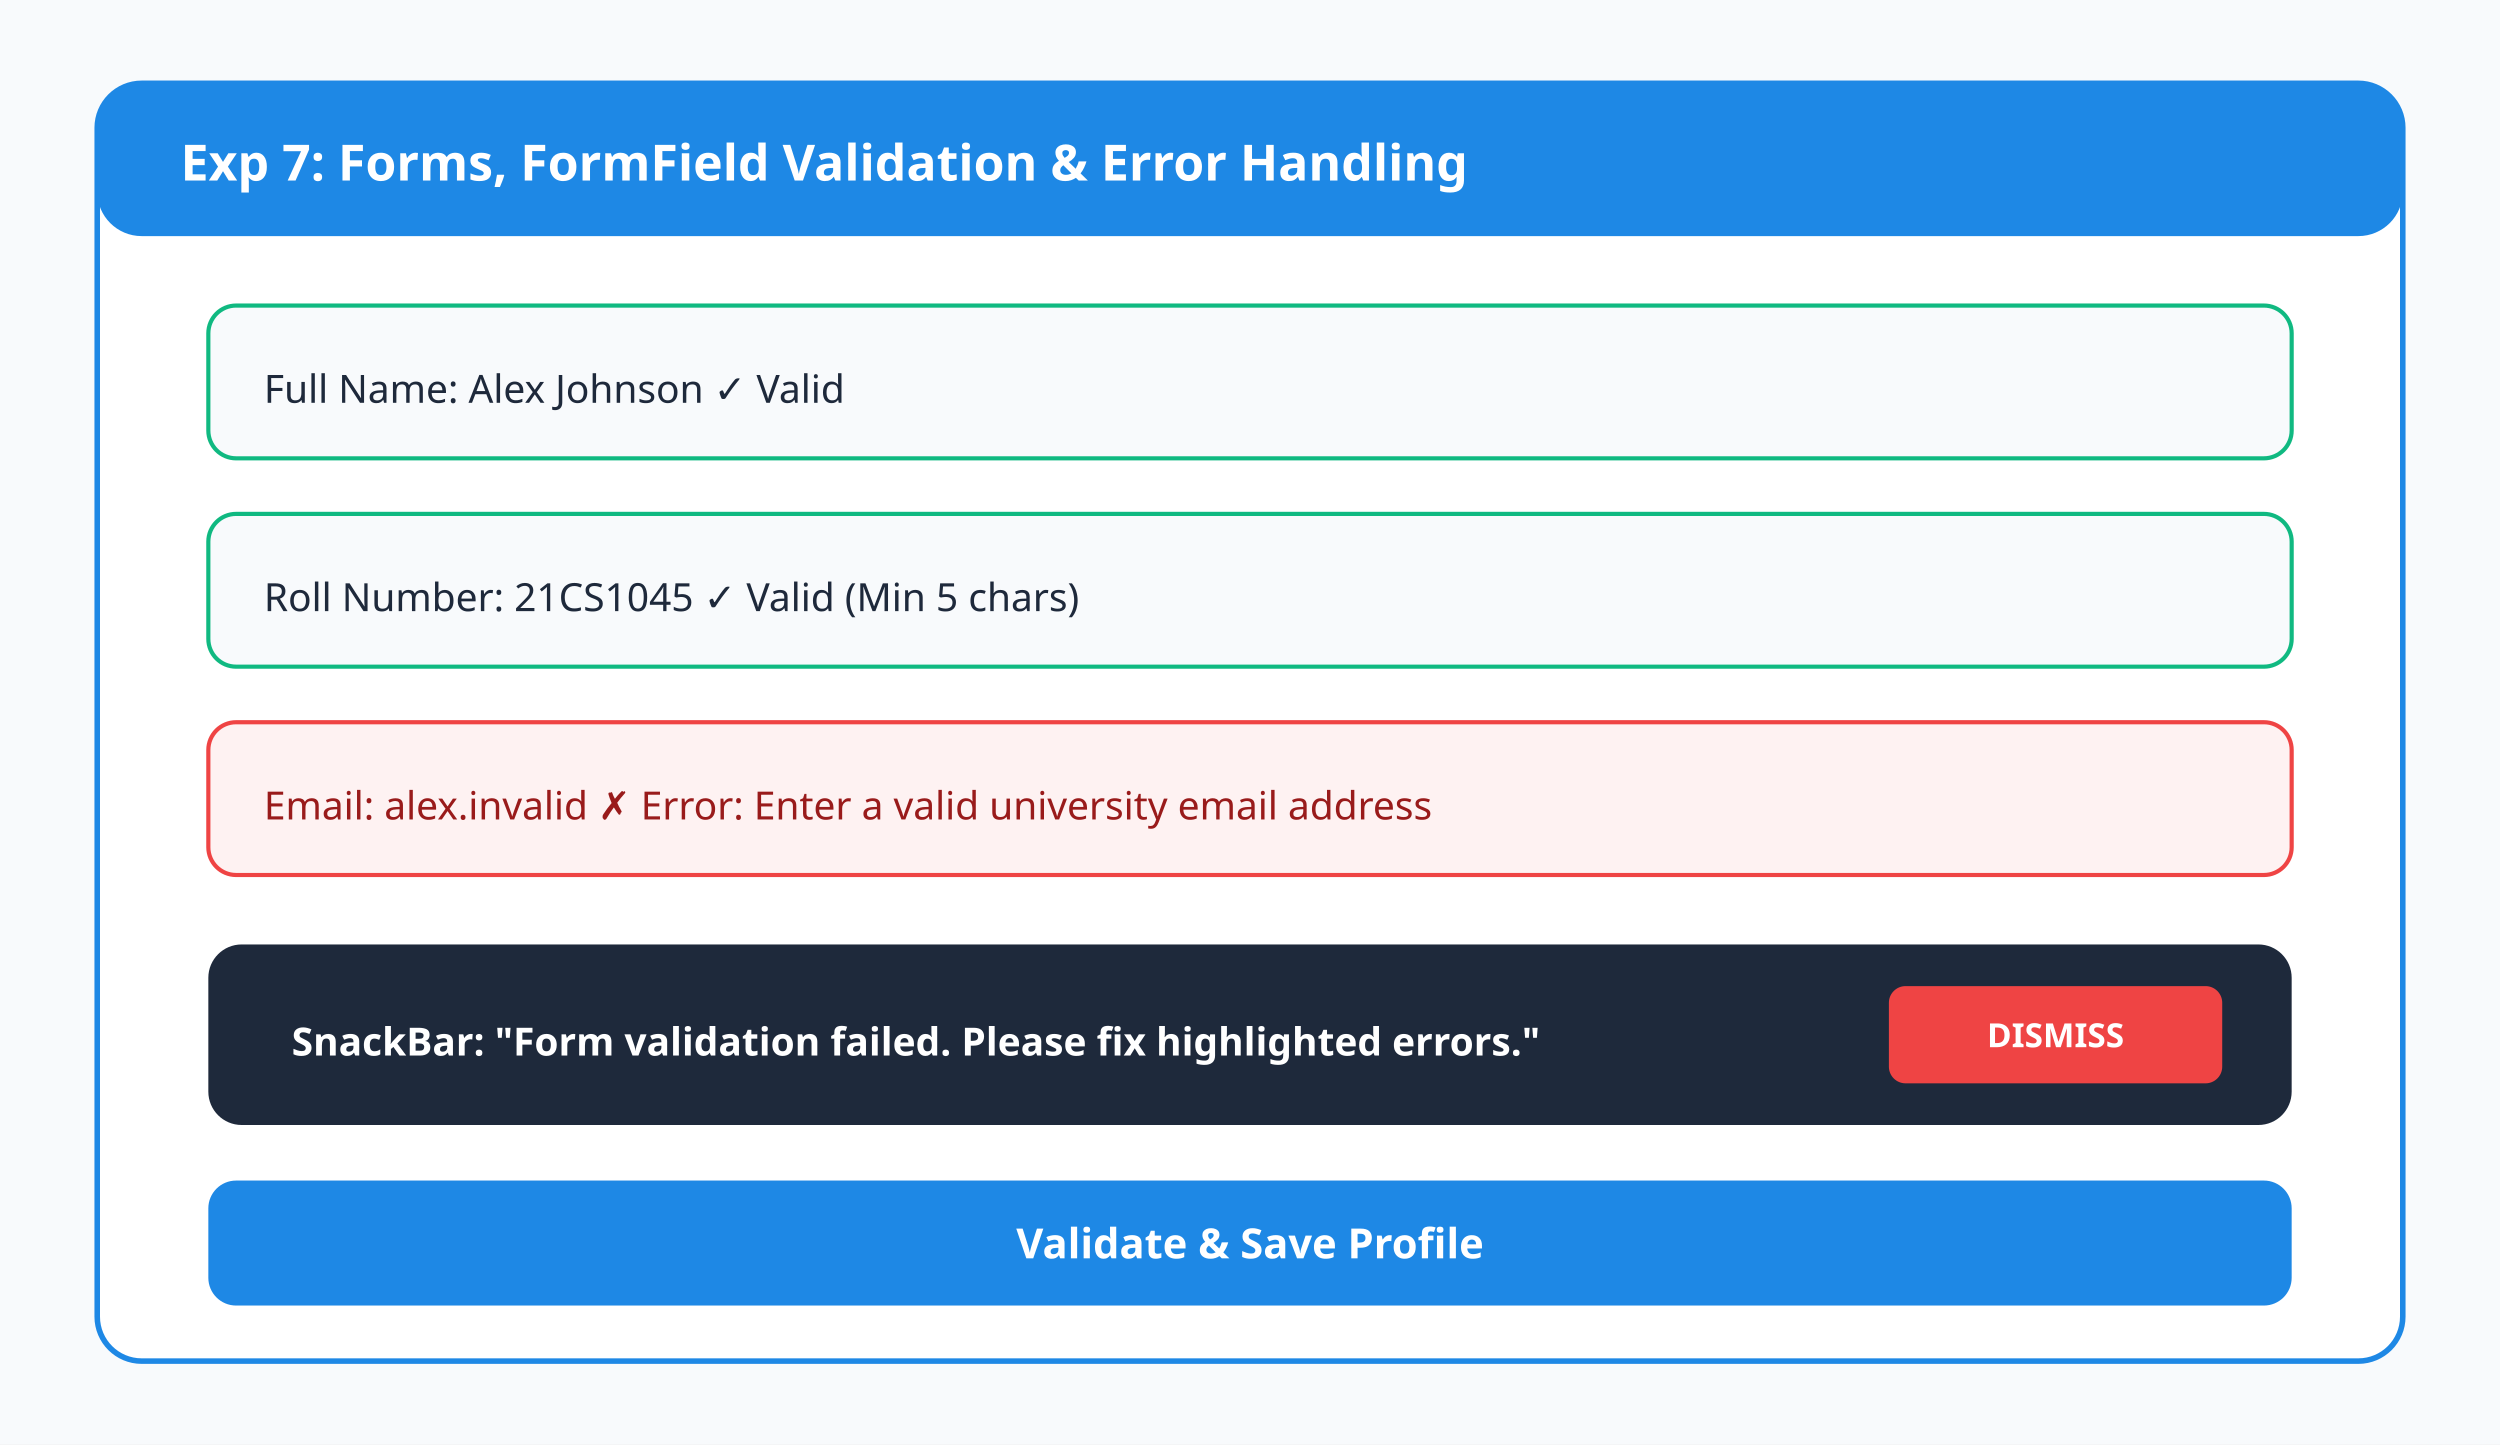
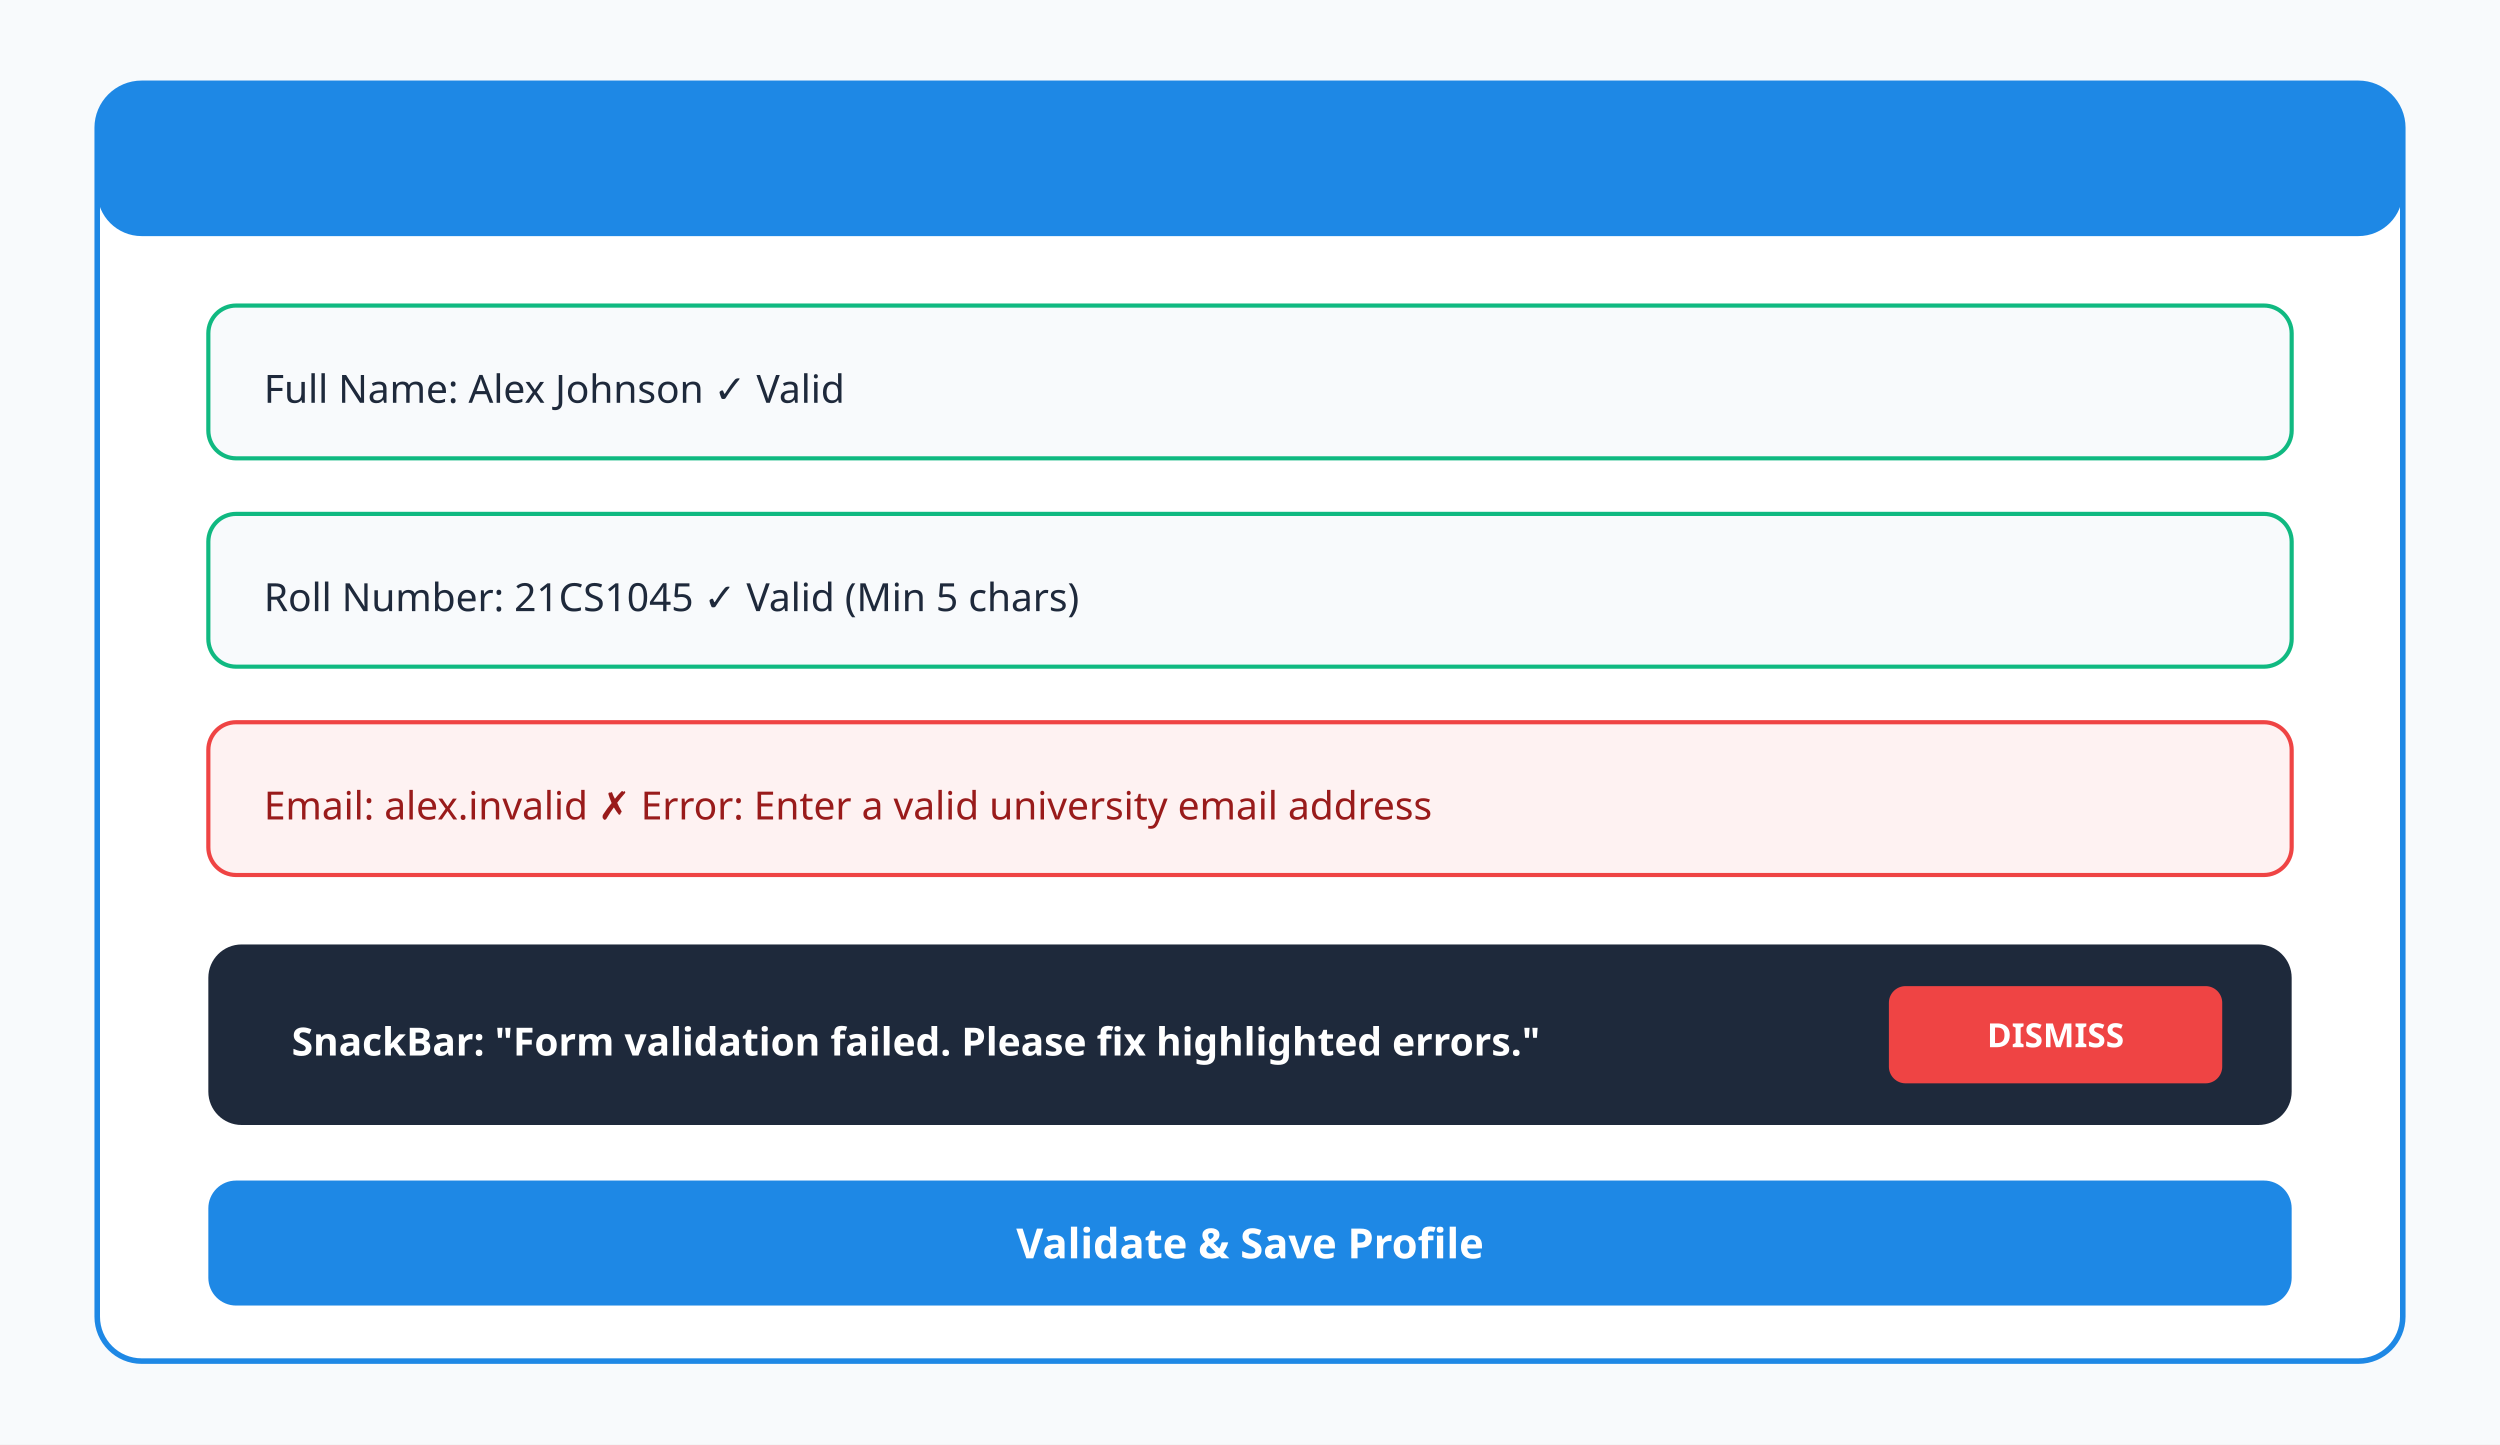
<svg xmlns="http://www.w3.org/2000/svg" width="900" height="520" viewBox="0 0 900 520">
  <rect width="900" height="520" fill="#f8fafc" />
  <rect x="35" y="30" width="830" height="460" rx="16" fill="#ffffff" stroke="#1e88e5" stroke-width="2" />
  <rect x="35" y="30" width="830" height="55" rx="16" fill="#1e88e5" />
-   <text x="65" y="65" fill="#ffffff" font-family="Segoe UI, sans-serif" font-size="18" font-weight="bold">Exp 7: Forms, FormField Validation &amp; Error Handling</text>
  <rect x="75" y="110" width="750" height="55" rx="10" fill="#f8fafc" stroke="#10b981" stroke-width="1.5" />
  <text x="95" y="145" fill="#1e293b" font-family="Segoe UI, sans-serif" font-size="14">Full Name: Alex Johnson ✓ Valid</text>
  <rect x="75" y="185" width="750" height="55" rx="10" fill="#f8fafc" stroke="#10b981" stroke-width="1.5" />
  <text x="95" y="220" fill="#1e293b" font-family="Segoe UI, sans-serif" font-size="14">Roll Number: 21CS1045 ✓ Valid (Min 5 chars)</text>
  <rect x="75" y="260" width="750" height="55" rx="10" fill="#fef2f2" stroke="#ef4444" stroke-width="1.5" />
  <text x="95" y="295" fill="#991b1b" font-family="Segoe UI, sans-serif" font-size="14">Email: alex.invalid ✗ Error: Enter a valid university email address</text>
  <rect x="75" y="340" width="750" height="65" rx="12" fill="#1e293b" />
  <text x="105" y="380" fill="#ffffff" font-family="Segoe UI, sans-serif" font-size="14" font-weight="bold">SnackBar: "Form validation failed. Please fix highlighted errors."</text>
  <rect x="680" y="355" width="120" height="35" rx="6" fill="#ef4444" />
  <text x="740" y="377" fill="#ffffff" font-family="Segoe UI, sans-serif" font-size="12" font-weight="bold" text-anchor="middle">DISMISS</text>
  <rect x="75" y="425" width="750" height="45" rx="10" fill="#1e88e5" />
  <text x="450" y="453" fill="#ffffff" font-family="Segoe UI, sans-serif" font-size="15" font-weight="bold" text-anchor="middle">Validate &amp; Save Profile</text>
</svg>
